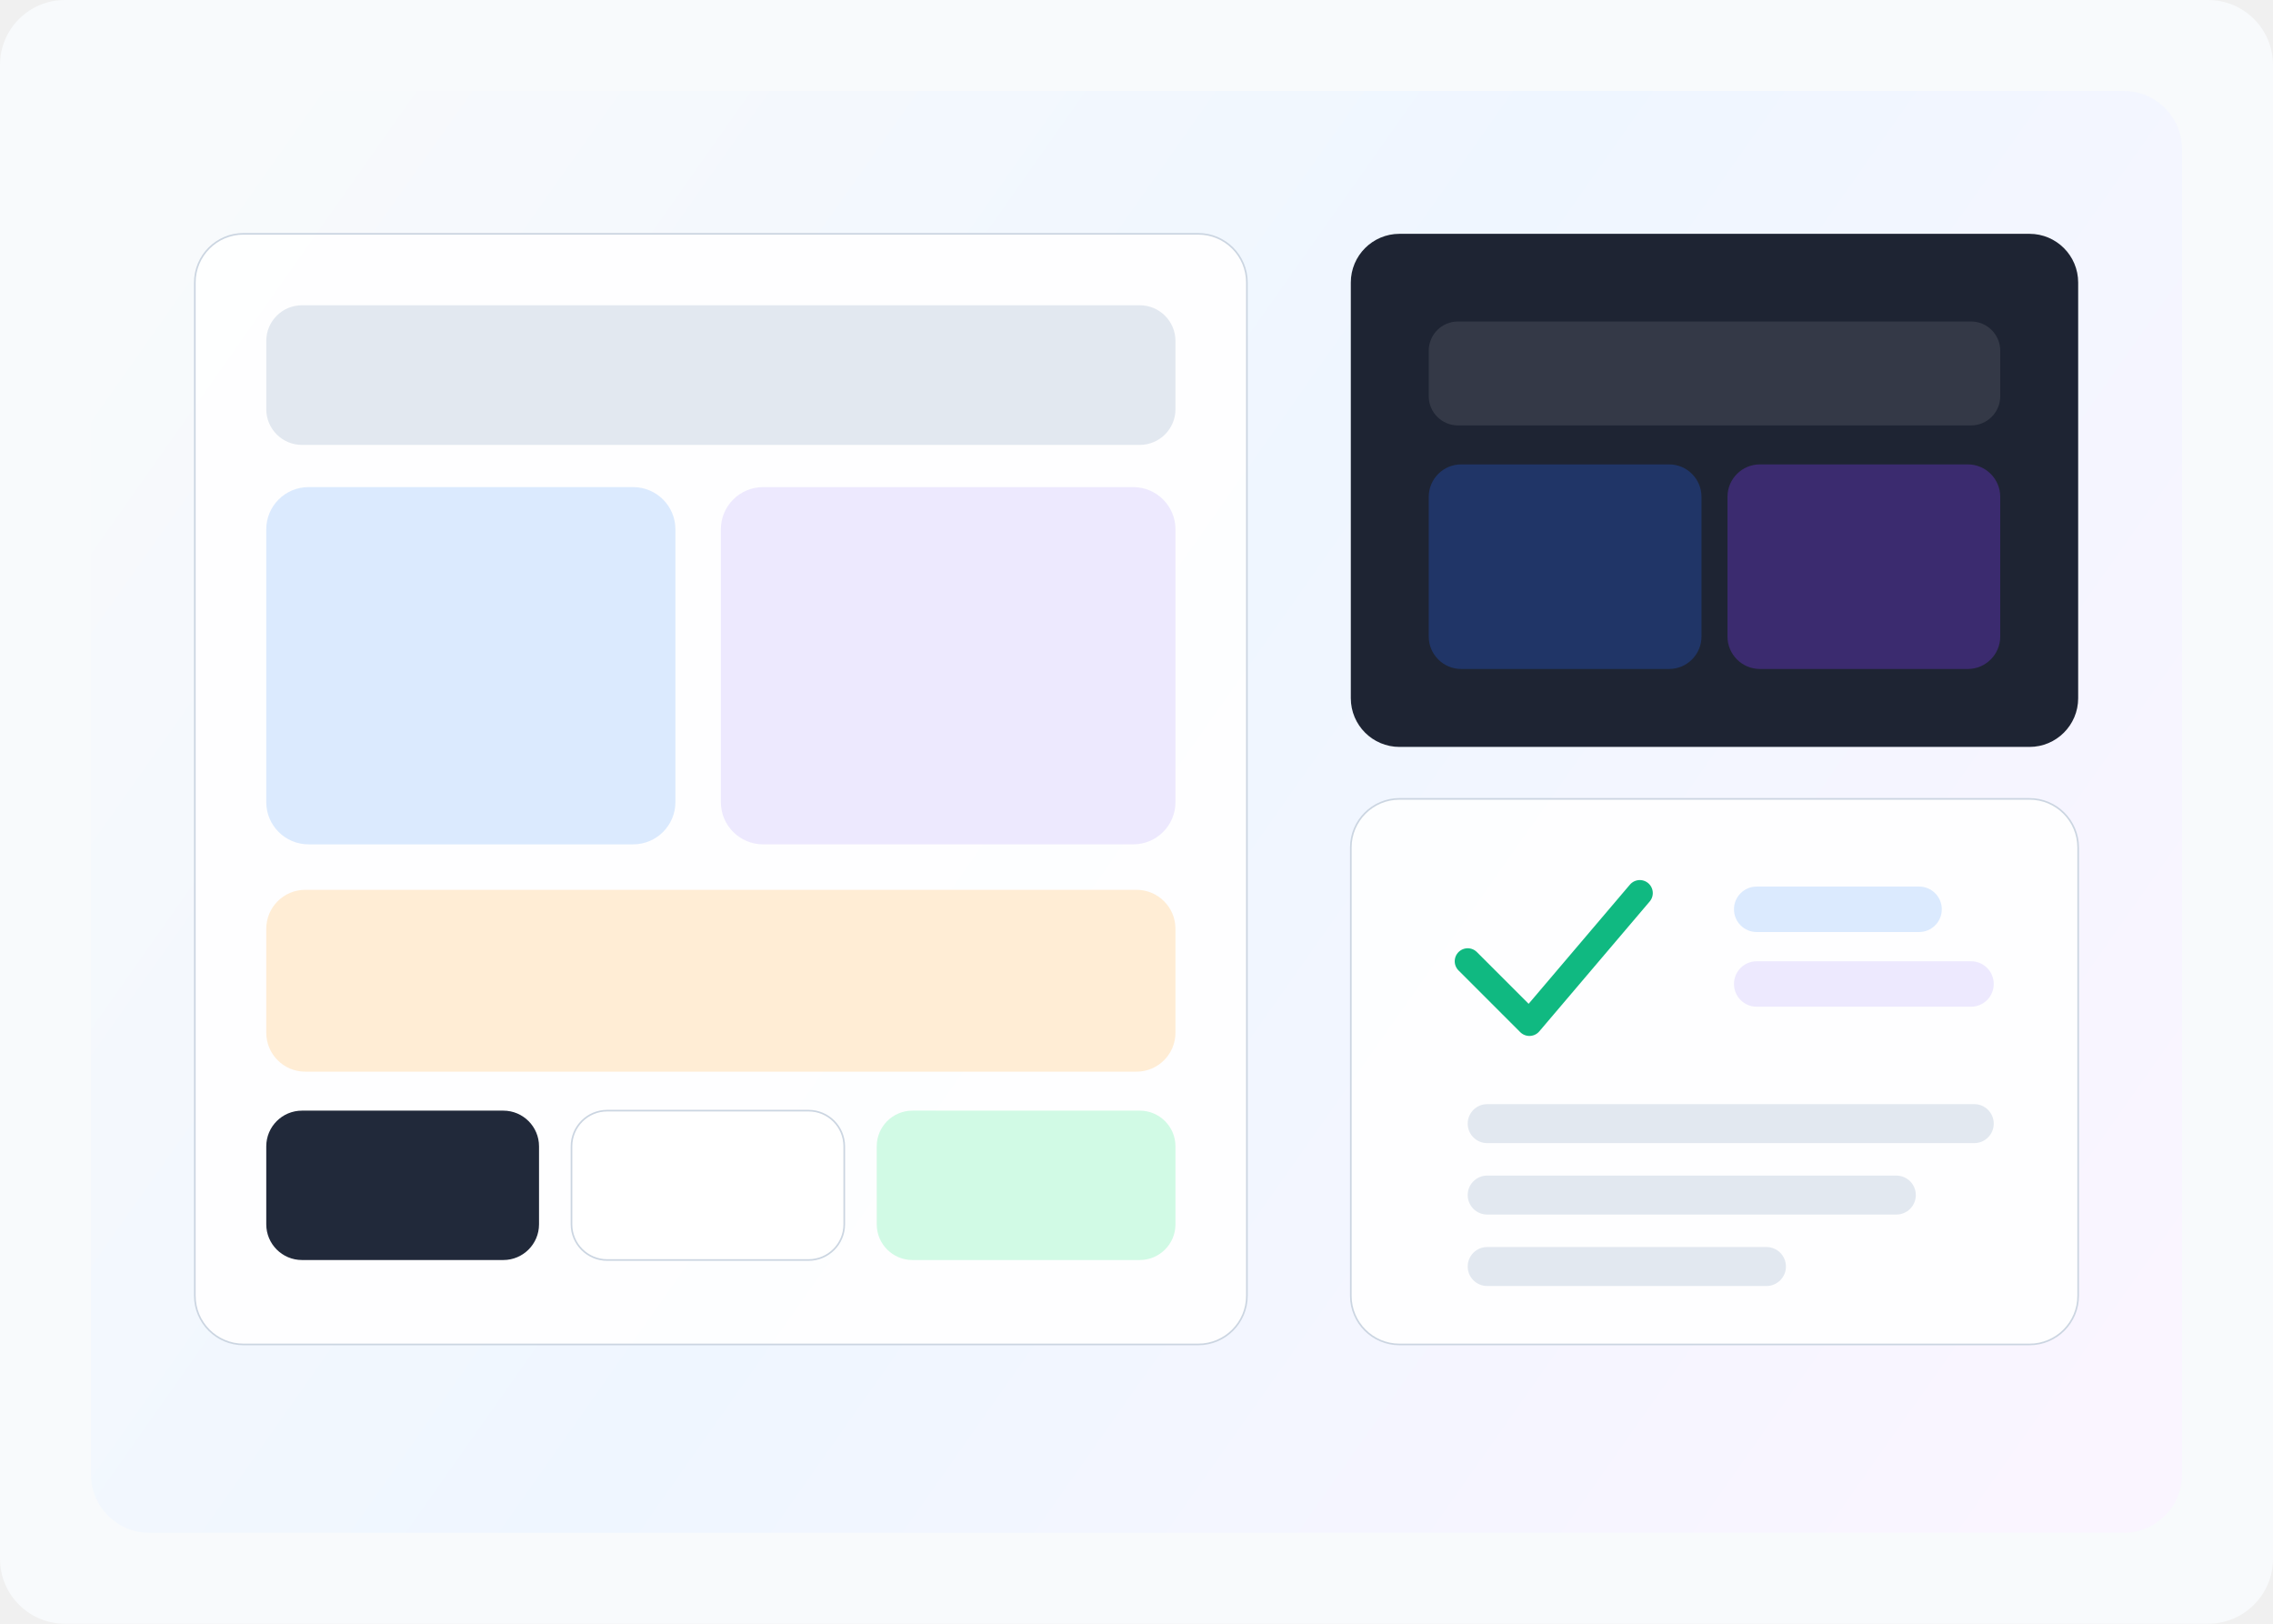
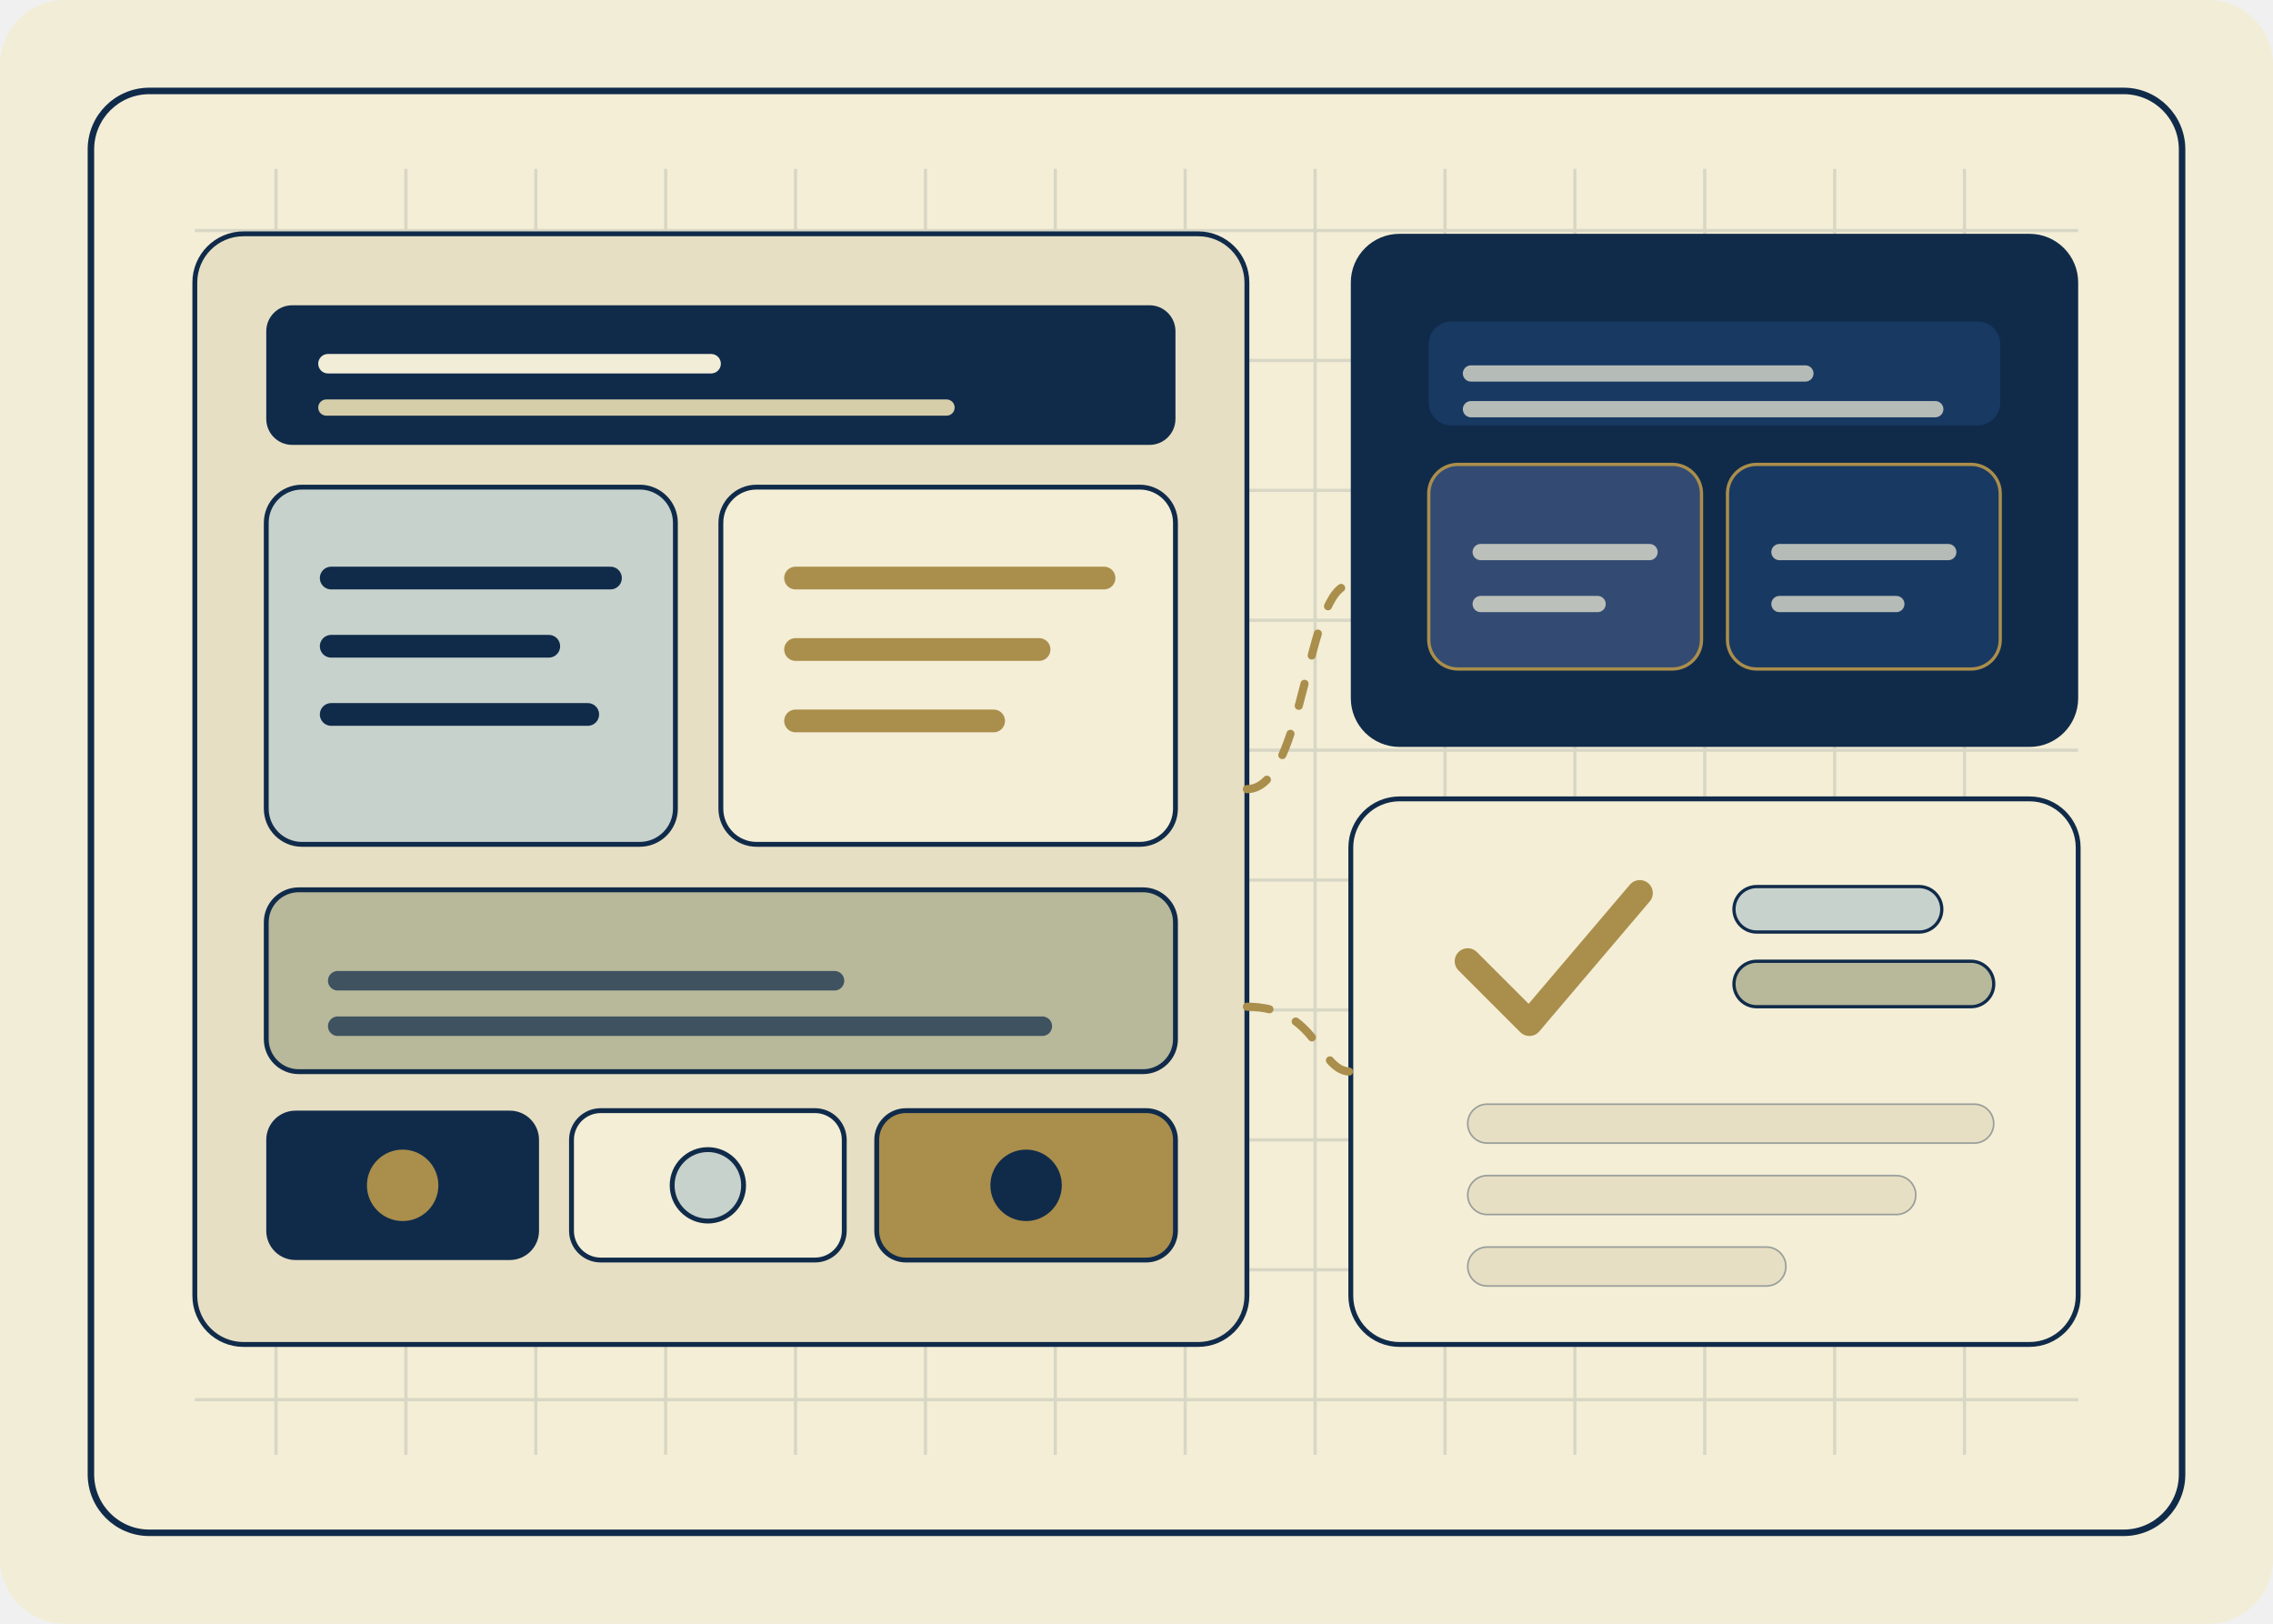
<svg xmlns="http://www.w3.org/2000/svg" width="1400" height="1000" viewBox="0 0 1400 1000" fill="none" role="img" aria-labelledby="title desc">
-   <rect width="1400" height="1000" rx="40" fill="#F8FAFC" />
-   <rect x="56" y="56" width="1288" height="888" rx="36" fill="url(#bg)" />
-   <rect x="120" y="144" width="648" height="684" rx="30" fill="#FFFFFF" fill-opacity="0.9" stroke="#CBD5E1" />
-   <rect x="164" y="188" width="560" height="86" rx="22" fill="#E2E8F0" />
-   <rect x="164" y="300" width="252" height="220" rx="26" fill="#DBEAFE" />
-   <rect x="444" y="300" width="280" height="220" rx="26" fill="#EDE9FE" />
-   <rect x="164" y="548" width="560" height="112" rx="24" fill="#FFEDD5" />
-   <rect x="164" y="684" width="168" height="92" rx="22" fill="#0F172A" fill-opacity="0.92" />
-   <rect x="352" y="684" width="168" height="92" rx="22" fill="#FFFFFF" fill-opacity="0.9" stroke="#CBD5E1" />
-   <rect x="540" y="684" width="184" height="92" rx="22" fill="#D1FAE5" />
-   <rect x="832" y="144" width="448" height="316" rx="30" fill="#111827" fill-opacity="0.94" />
-   <rect x="880" y="198" width="352" height="64" rx="18" fill="#FFFFFF" fill-opacity="0.1" />
-   <rect x="880" y="286" width="168" height="126" rx="20" fill="#2563EB" fill-opacity="0.28" />
-   <rect x="1064" y="286" width="168" height="126" rx="20" fill="#7C3AED" fill-opacity="0.32" />
-   <rect x="832" y="492" width="448" height="336" rx="30" fill="#FFFFFF" fill-opacity="0.88" stroke="#CBD5E1" />
-   <path d="M904 592L942 630L1010 550" stroke="#10B981" stroke-width="16" stroke-linecap="round" stroke-linejoin="round" />
-   <rect x="1068" y="546" width="128" height="28" rx="14" fill="#DBEAFE" />
-   <rect x="1068" y="592" width="160" height="28" rx="14" fill="#EDE9FE" />
-   <rect x="904" y="680" width="324" height="24" rx="12" fill="#E2E8F0" />
-   <rect x="904" y="724" width="276" height="24" rx="12" fill="#E2E8F0" />
-   <rect x="904" y="768" width="196" height="24" rx="12" fill="#E2E8F0" />
-   <defs>
-     <linearGradient id="bg" x1="120" y1="104" x2="1268" y2="912" gradientUnits="userSpaceOnUse">
-       <stop stop-color="#F8FAFC" />
-       <stop offset="0.48" stop-color="#EFF6FF" />
-       <stop offset="1" stop-color="#FAF5FF" />
-     </linearGradient>
-   </defs>
+   <rect width="1400" height="1000" rx="40" fill="#F2EDD7" />
+   <rect x="56" y="56" width="1288" height="888" rx="36" fill="#F4EED6" stroke="#102B4A" stroke-width="4" />
+   <path d="M120 142H1280M120 222H1280M120 302H1280M120 382H1280M120 462H1280M120 542H1280M120 622H1280M120 702H1280M120 782H1280M120 862H1280M170 104V896M250 104V896M330 104V896M410 104V896M490 104V896M570 104V896M650 104V896M730 104V896M810 104V896M890 104V896M970 104V896M1050 104V896M1130 104V896M1210 104V896" stroke="#102B4A" stroke-opacity="0.12" stroke-width="2" />
+   <rect x="120" y="144" width="648" height="684" rx="30" fill="#E7DFC4" stroke="#102B4A" stroke-width="3" />
+   <rect x="164" y="188" width="560" height="86" rx="16" fill="#102B4A" />
+   <rect x="196" y="218" width="248" height="12" rx="6" fill="#F2EDD7" />
+   <rect x="196" y="246" width="392" height="10" rx="5" fill="#D6CDA9" />
+   <rect x="164" y="300" width="252" height="220" rx="22" fill="#C8D2CC" stroke="#102B4A" stroke-width="3" />
+   <rect x="444" y="300" width="280" height="220" rx="22" fill="#F4EED6" stroke="#102B4A" stroke-width="3" />
+   <path d="M204 356H376M204 398H338M204 440H362" stroke="#102B4A" stroke-width="14" stroke-linecap="round" />
+   <path d="M490 356H680M490 400H640M490 444H612" stroke="#AA8E4B" stroke-width="14" stroke-linecap="round" />
+   <rect x="164" y="548" width="560" height="112" rx="20" fill="#B8B89A" stroke="#102B4A" stroke-width="3" />
+   <path d="M208 604H514M208 632H642" stroke="#102B4A" stroke-opacity="0.72" stroke-width="12" stroke-linecap="round" />
+   <rect x="164" y="684" width="168" height="92" rx="18" fill="#102B4A" />
+   <rect x="352" y="684" width="168" height="92" rx="18" fill="#F4EED6" stroke="#102B4A" stroke-width="3" />
+   <rect x="540" y="684" width="184" height="92" rx="18" fill="#AA8E4B" stroke="#102B4A" stroke-width="3" />
+   <circle cx="248" cy="730" r="22" fill="#AA8E4B" />
+   <circle cx="436" cy="730" r="22" fill="#C8D2CC" stroke="#102B4A" stroke-width="3" />
+   <circle cx="632" cy="730" r="22" fill="#102B4A" />
+   <rect x="832" y="144" width="448" height="316" rx="30" fill="#102B4A" />
+   <rect x="880" y="198" width="352" height="64" rx="14" fill="#183962" />
+   <path d="M906 230H1112M906 252H1192" stroke="#F2EDD7" stroke-opacity="0.72" stroke-width="10" stroke-linecap="round" />
+   <rect x="880" y="286" width="168" height="126" rx="18" fill="#334B72" stroke="#AA8E4B" stroke-width="2" />
+   <rect x="1064" y="286" width="168" height="126" rx="18" fill="#183962" stroke="#AA8E4B" stroke-width="2" />
+   <path d="M912 340H1016M912 372H984M1096 340H1200M1096 372H1168" stroke="#F2EDD7" stroke-opacity="0.72" stroke-width="10" stroke-linecap="round" />
+   <rect x="832" y="492" width="448" height="336" rx="30" fill="#F4EED6" stroke="#102B4A" stroke-width="3" />
+   <path d="M904 592L942 630L1010 550" stroke="#AA8E4B" stroke-width="16" stroke-linecap="round" stroke-linejoin="round" />
+   <rect x="1068" y="546" width="128" height="28" rx="14" fill="#C8D2CC" stroke="#102B4A" stroke-width="2" />
+   <rect x="1068" y="592" width="160" height="28" rx="14" fill="#B8B89A" stroke="#102B4A" stroke-width="2" />
+   <rect x="904" y="680" width="324" height="24" rx="12" fill="#E7DFC4" stroke="#102B4A" stroke-opacity="0.38" />
+   <rect x="904" y="724" width="276" height="24" rx="12" fill="#E7DFC4" stroke="#102B4A" stroke-opacity="0.38" />
+   <rect x="904" y="768" width="196" height="24" rx="12" fill="#E7DFC4" stroke="#102B4A" stroke-opacity="0.38" />
+   <path d="M768 486C804 486 804 360 832 360M768 620C812 620 812 660 832 660" stroke="#AA8E4B" stroke-width="5" stroke-linecap="round" stroke-dasharray="14 18" />
</svg>
